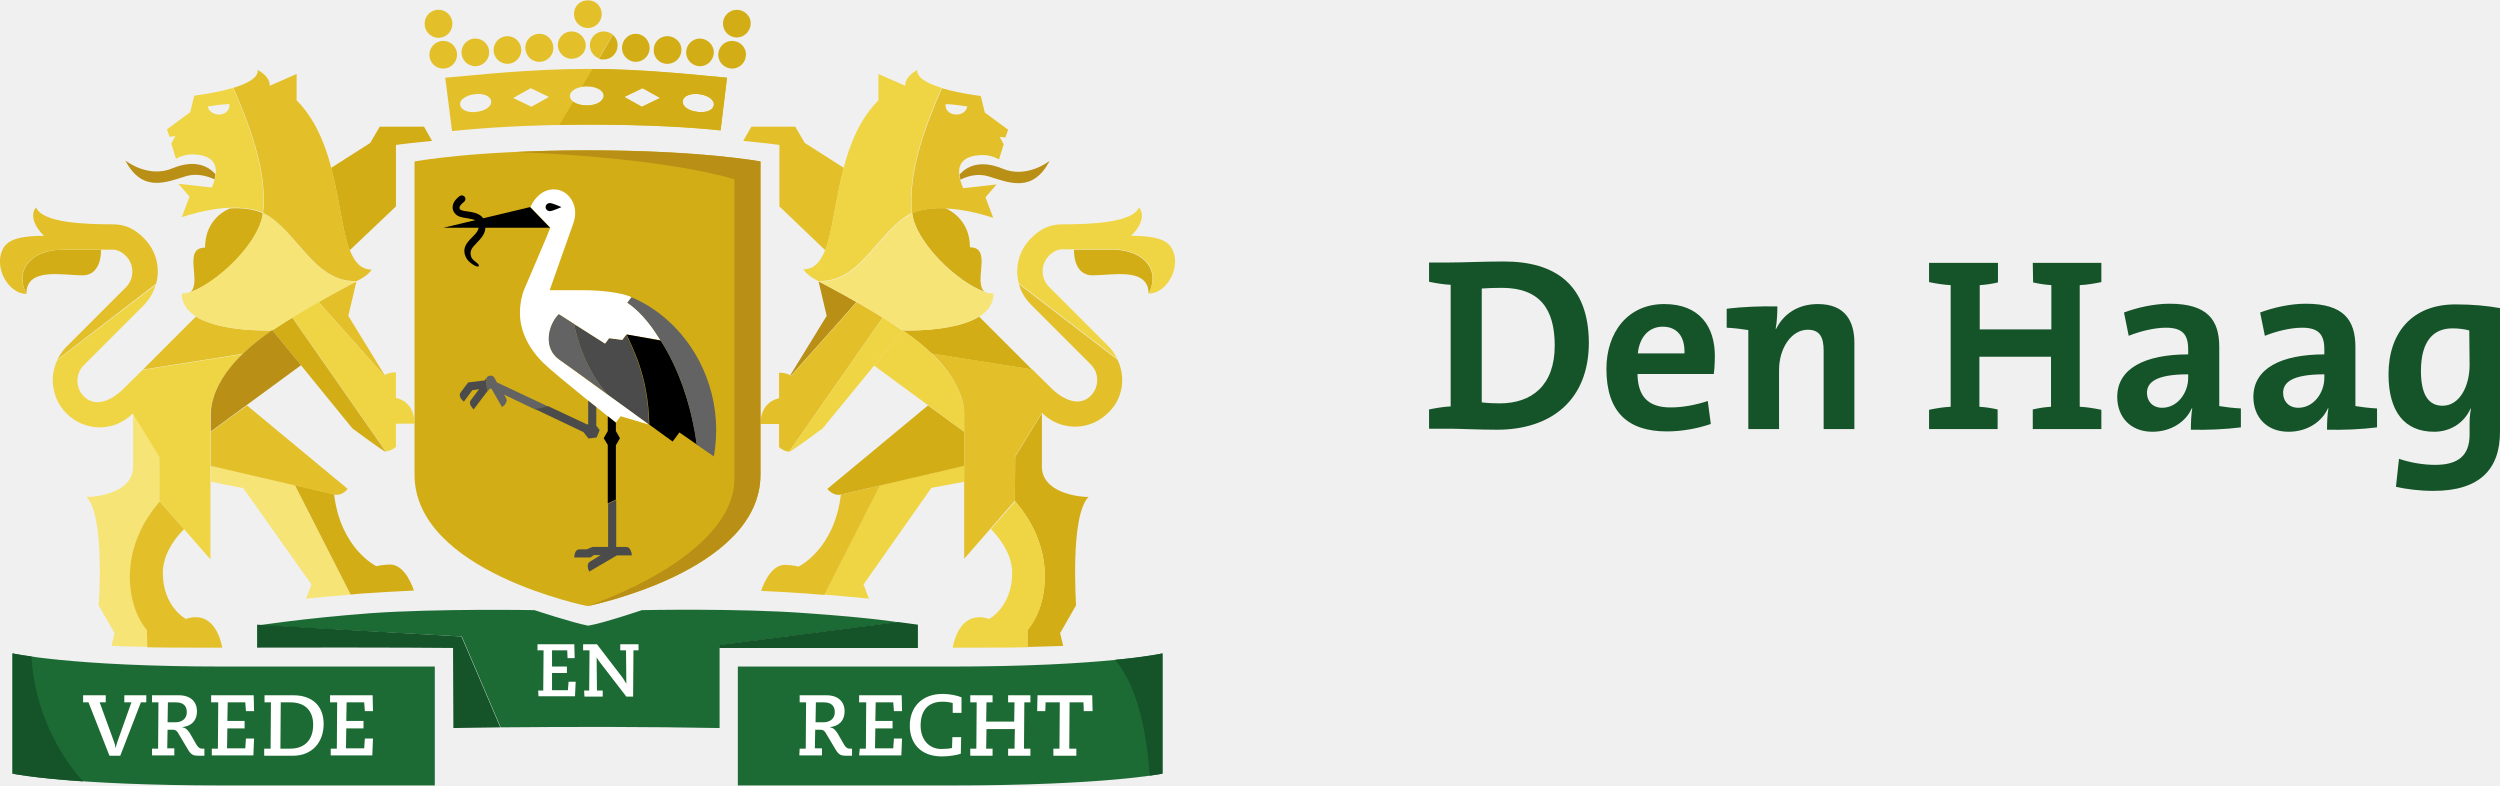
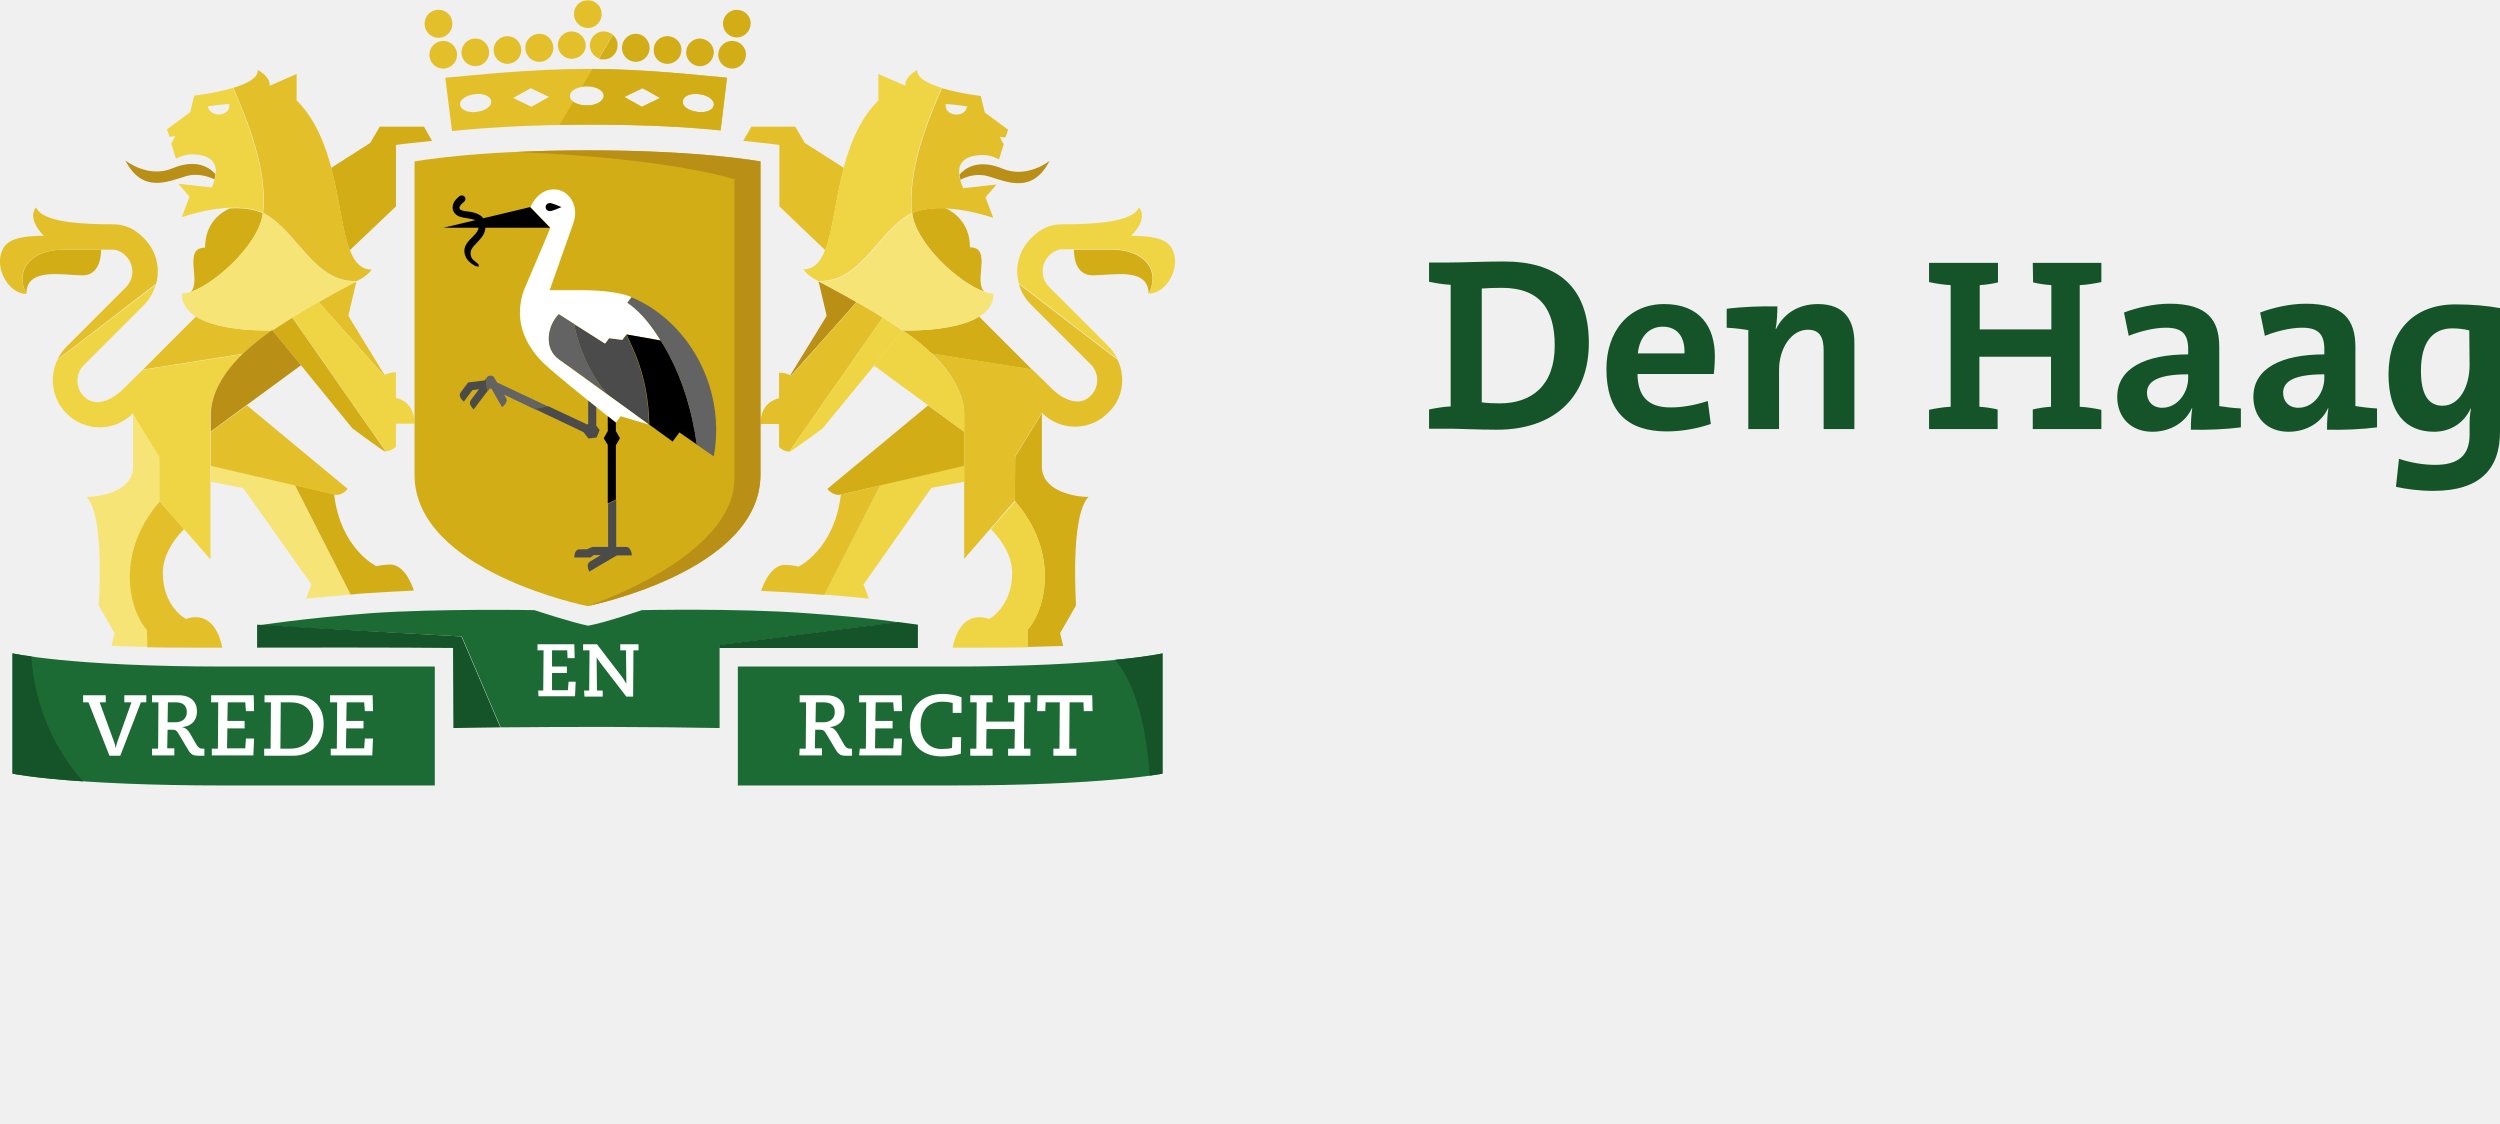
- <svg xmlns="http://www.w3.org/2000/svg" enable-background="new 0 0 740 232.5" viewBox="0 0 740 232.5">
+ <svg xmlns="http://www.w3.org/2000/svg" enable-background="new 0 0 740 232.5" viewBox="0 0 740 332.5">
  <path d="m538.1 90c-6 0-10.2 3-12.4 7.4l-.1-.1c.4-2 .5-4.9.5-6.6-4.8-.1-10.4.1-15 .7v5.6c2.1.1 4.6.4 6.4.7v29.3h9.1v-17.5c0-6.5 3.7-11.9 8.5-11.9 3.6 0 4.7 2.3 4.7 6.2v23.2h9.1v-25.5c0-6.3-2.6-11.5-10.8-11.5zm-92.9-12.6c-6.1 0-12.1.3-16.1.3h-6.1v5.7c1.9.4 4.2.8 6.4.9v36c-2.2.1-4.5.5-6.4.9v5.7h6.4c2.4 0 8.5.3 13.7.3 16.1 0 27.2-8.8 27.2-25.8-.1-17.1-9.9-24-25.1-24zm-1.3 42c-1.8 0-3.9-.1-5.3-.3v-33.7c1.5-.1 3.7-.2 5.9-.2 11.4 0 15.7 6.4 15.7 17.1 0 11.8-6.8 17.1-16.3 17.1zm48.7-29.4c-10.7 0-17.1 8.3-17.1 19.2 0 12.8 6.4 18.5 17.9 18.5 4.3 0 8.9-.8 13-2.2l-.9-6.8c-3.7 1.2-7.4 1.9-11 1.9-6.8 0-9.7-3.4-9.8-9.9h22.6s.3-2.6.3-5.3c0-8.6-4.4-15.4-15-15.4zm-7.8 14.6c.5-5 3.4-7.9 7.4-7.9s6.6 2.7 6.4 7.9zm212.4-1.9c0-8-3.5-12.8-14.7-12.8-4.5 0-9.5 1.1-13.5 2.6l1.4 6.9c3.5-1.4 7.7-2.4 11-2.4 4.9 0 6.6 2 6.6 6.4v1.5c-12.7 0-21 4.1-21 12.6 0 5.9 3.9 10.3 10.4 10.3 5.5 0 9.9-2.9 11.7-7l.1.1c-.3 1.9-.4 4.1-.4 6.3 4.7.1 10.2-.1 14.8-.7v-5.6c-2.1-.1-4.6-.4-6.4-.7zm-9.2 9.2c0 4.3-3.1 8.8-7.7 8.8-2.8 0-4.5-1.9-4.5-4.4 0-3.1 2.6-5.5 12.2-5.5zm38.8-21.8c-12.8 0-19.8 8.4-19.8 20.7 0 11.1 4.8 17 13.5 17 4.8 0 8.9-2.6 10.8-6.9l.1.1c-.4 1.9-.4 3.5-.4 5.3v2.3c0 6.2-3.3 9-10.2 9-3.6 0-7.5-.7-10.7-1.8l-.9 8.3c3.1.7 7 1.2 11.1 1.2 13.8 0 19.7-6.5 19.7-17.5v-36.6c-3.9-.7-8.1-1.1-13.2-1.1zm4.2 17.9c0 6.4-3 12.1-8 12.1-4.3 0-6.4-3.5-6.4-10.3 0-9.1 3.9-12.6 9.3-12.6 1.8 0 3.4.2 5 .6zm-129.2-24.4c1.7.4 3.7.7 5.4.8v13.1h-21.2v-13.1c1.8-.1 3.7-.4 5.4-.8v-5.8h-20.4v5.7c1.9.4 4.2.8 6.4.9v36c-2.2.1-4.5.5-6.4.9v5.7h20.3v-5.8c-1.7-.4-3.7-.7-5.4-.8v-14.8h21.2v14.8c-1.8.1-3.7.4-5.4.8v5.8h20.3v-5.7c-1.9-.4-4.2-.8-6.4-.9v-36c2.2-.1 4.5-.5 6.4-.9v-5.7h-20.3zm55.1 19.1c0-8-3.5-12.8-14.7-12.8-4.5 0-9.5 1.1-13.5 2.6l1.4 6.9c3.5-1.4 7.7-2.4 11-2.4 4.9 0 6.6 2 6.6 6.4v1.5c-12.7 0-21 4.1-21 12.6 0 5.9 3.9 10.3 10.4 10.3 5.5 0 9.9-2.9 11.7-7l.1.1c-.3 1.9-.4 4.1-.4 6.3 4.7.1 10.2-.1 14.8-.7v-5.6c-2.1-.1-4.6-.4-6.4-.7zm-9.2 9.2c0 4.3-3.1 8.8-7.7 8.8-2.8 0-4.5-1.9-4.5-4.4 0-3.1 2.6-5.5 12.2-5.5z" fill="#155429" />
  <path d="m281.4 197.3h-63v35.2h63c45.8 0 62.7-3.5 62.7-3.5v-35.6s-17 3.9-62.7 3.9z" fill="#1d6b34" />
  <path d="m136.7 188.4 11.5 26.9c21.6-.2 43.2-.2 64.8.2v-24.5l52.9-6.8s-7.3-1.3-27.3-2.7c-20-1.5-48.6-.9-48.6-.9s-11.5 3.9-15.9 4.6c-4.4-.8-15.9-4.6-15.9-4.6s-28.5-.5-48.4.9c-19.9 1.5-33.2 3.6-33.3 3.6z" fill="#1d6b34" />
  <path d="m134.1 191.8.1 23.7c4.6-.1 9.2-.1 13.9-.2l-11.5-26.9-60.5-3.5v6.8c41-.1 58 .1 58 .1z" fill="#155429" />
  <path d="m128.7 197.3h-62.3c-45.7 0-62.7-3.9-62.7-3.9v35.6s16.9 3.5 62.7 3.5h62.3z" fill="#1d6b34" />
  <path d="m9.3 194.3c-3.8-.5-5.6-.9-5.6-.9v35.6s6.1 1.3 20.9 2.3c-9.9-11.1-14.6-24.8-15.3-37z" fill="#155429" />
  <path d="m24.6 205.8h6.7v2.1h-1.8l4.3 11.8c.2.5.3 1 .4 1.6h.1c.1-.5.2-1.1.4-1.6l4.2-11.8h-2.1v-2.1h6.5v2.1h-1.6l-6.1 15.8h-3.2l-6.2-15.8h-1.6zm20.4 15.8h1.8l.1-13.7h-1.9v-2.1h7.9c3.7 0 5.4 2.1 5.4 4.7 0 3.1-2 4.5-4.3 4.7v.1c1 .1 1.7.9 2.3 1.9l1.9 3.3c.5.8 1 1.1 1.6 1.1h.7v2.1h-1.7c-1.5 0-2.2-.2-3.2-1.9l-2.5-4.2c-.7-1.3-1.1-1.6-2-1.6h-1.5l-.1 5.5h2.1v2.1h-6.6zm6.9-7.8c2 0 3.4-1.1 3.4-3s-1.1-2.9-3.2-2.9h-2.4l-.1 5.9zm10.8 7.8h1.8l.1-13.7h-2.1v-2.1h12.6l.1 4.7h-2.4l-.2-2.6h-5.2l-.1 5.5h5.1v2.2h-5.1l-.1 5.9h5.4l.2-2.9h2.4l-.2 5h-12.3zm15.6 0h1.8l.1-13.7h-1.9v-2.1h8.5c5.8 0 9 3.3 9 8.5 0 5.3-3.3 9.4-9.1 9.4h-8.5v-2.1zm7.6 0c4.4 0 6.8-2.7 6.8-7.1 0-4-2.3-6.6-6.7-6.6h-2.9l-.1 13.7zm12 0h1.8l.1-13.7h-2.1v-2.1h12.6l.1 4.7h-2.4l-.2-2.6h-5.2l-.1 5.5h5.1v2.2h-5.1l-.1 5.9h5.4l.2-2.9h2.4l-.2 5h-12.3zm138.8 0h1.8l.1-13.7h-1.9v-2.1h7.9c3.7 0 5.4 2.1 5.4 4.7 0 3.1-2 4.5-4.3 4.7v.1c1 .1 1.7.9 2.3 1.9l1.9 3.3c.5.8 1 1.1 1.6 1.1h.7v2.1h-1.7c-1.5 0-2.2-.2-3.2-1.9l-2.5-4.2c-.7-1.3-1.1-1.6-2-1.6h-1.5l-.1 5.5h2.1v2.1h-6.7zm7-7.8c2 0 3.4-1.1 3.4-3s-1.1-2.9-3.2-2.9h-2.4l-.1 5.9zm10.8 7.8h1.8l.1-13.7h-2.1v-2.1h12.6l.1 4.7h-2.4l-.2-2.6h-5.2l-.1 5.5h5.1v2.2h-5.1l-.1 5.9h5.4l.2-2.9h2.4l-.2 5h-12.5zm27.5-10.6v-2.9c-.7-.2-1.7-.4-3-.4-4.3 0-6.5 2.6-6.5 7.1 0 4.1 2.5 6.9 6.1 6.9 1.2 0 2.5-.1 3.2-.3l.1-3.2h2.6l-.1 4.9c-1.1.4-3.4.8-5.6.8-6.4 0-9.5-4-9.5-9.1 0-5.6 3.7-9.4 9.7-9.4 2.2 0 4.4.5 5.6 1v4.6zm16.5 10.6h1.8l.1-5.8h-8.4l-.1 5.8h1.9v2.1h-6.6v-2.1h1.8l.1-13.7h-1.9v-2.1h6.6v2.1h-1.8l-.1 5.7h8.3l.1-5.7h-1.9v-2.1h6.6v2.1h-1.8l-.1 13.7h1.9v2.1h-6.6v-2.1zm13.3 0h1.8l.1-13.7h-4.2l-.1 2.6h-2.4l.1-4.7h16.2l.1 4.7h-2.6l-.1-2.6h-4.1l-.1 13.7h2.1v2.1h-6.8z" fill="#fff" />
  <path d="m174.8 36.9c17.1 0 30 .8 38.5 1.7l1.9-15.6c-8.4-.7-24.1-2.6-41.3-2.6-17.3 0-33.5 1.9-42.1 2.6l2 15.8c8.7-.9 22.3-1.9 41-1.9zm27.3-7c.2-1.3 1.7-2.1 3.9-2.1.3 0 .7 0 1 .1 1.1.1 2.2.5 3 1 .9.6 1.4 1.4 1.3 2.2-.2 1.3-1.7 2.1-3.9 2.1-.3 0-.7 0-1-.1-2.7-.3-4.5-1.7-4.3-3.2zm-11.9-3.8 5.2 2.9-5.4 2.6-5.2-2.9zm-16.5-.5c2.8 0 5 1.2 5 2.8s-2.1 2.8-5 2.8c-2.8 0-5-1.2-5-2.8s2.2-2.8 5-2.8zm-16.6.5 5.4 2.6-5.2 2.9-5.4-2.6zm-19.6 2.8c.8-.5 1.8-.9 3-1 .3 0 .7-.1 1-.1 2.2 0 3.7.9 3.9 2.1.2 1.5-1.6 2.9-4.3 3.2-.3 0-.7.1-1 .1-2.2 0-3.7-.9-3.9-2.1-.1-.9.3-1.6 1.3-2.2zm40.6-24.6c.1-2.3-1.7-4.2-4-4.2-2.3-.1-4.2 1.7-4.2 4v.2c.1 2.3 2 4.1 4.3 4 2.1-.1 3.8-1.8 3.9-4zm-44.2 2.8c.1-2.3-1.8-4.2-4-4.2-2.3-.1-4.2 1.8-4.2 4v.2c0 2.3 1.9 4.1 4.1 4.1 2.3 0 4.1-1.9 4.1-4.1zm35.3 2.2c-2.3 0-4.1 1.9-4.1 4.1.1 2.3 2 4.1 4.3 4 2.2-.1 4-1.8 4-4-.1-2.2-1.9-4.1-4.2-4.1zm-9.5.7c-2.3 0-4.2 1.8-4.2 4.1s1.8 4.2 4.1 4.2h.1c2.3 0 4.1-1.9 4.1-4.1 0-2.3-1.8-4.2-4.1-4.2zm-9.5.7c-2.3 0-4.1 1.9-4.1 4.1 0 2.3 1.9 4.1 4.1 4.1 2.3 0 4.1-1.9 4.1-4.1s-1.8-4.1-4.1-4.1zm-9.5.7c-2.3 0-4.1 1.9-4.1 4.1 0 2.3 1.9 4.1 4.1 4.1 2.3 0 4.1-1.9 4.1-4.1s-1.8-4.1-4.1-4.1zm-9.5.7c-2.3 0-4.1 1.9-4.1 4.1 0 2.3 1.8 4.1 4.1 4.1s4.1-1.9 4.1-4.1-1.8-4.1-4.1-4.1zm47.5-2.8c-2.3 0-4.1 1.9-4.1 4.1 0 1.7 1.1 3.3 2.7 3.9l4.1-7.1c-.8-.5-1.7-.9-2.7-.9z" fill="#e3c029" />
  <path d="m218.1 2.9c-2.3 0-4.1 1.9-4.1 4.1 0 2.3 1.9 4.1 4.1 4.1s4.1-1.9 4.1-4.1c.1-2.2-1.8-4.1-4.1-4.1zm-1.4 9.2c-2.3 0-4.1 1.9-4.1 4.1 0 2.3 1.9 4.1 4.1 4.1 2.3 0 4.1-1.9 4.1-4.1.1-2.2-1.8-4.1-4.1-4.1zm-9.5-.7c-2.3 0-4.1 1.9-4.1 4.1 0 2.3 1.9 4.1 4.1 4.1 2.3 0 4.1-1.9 4.1-4.2-.1-2.1-1.8-3.9-4.1-4zm-9.5-.7c-2.3-.1-4.2 1.7-4.2 4-.1 2.3 1.7 4.2 4 4.2h.2c2.3-.1 4.1-2 4-4.3 0-2-1.8-3.8-4-3.9zm-9.5-.7c-2.3 0-4.1 1.9-4.1 4.2 0 2.2 1.8 4.1 4.1 4.1s4.1-1.9 4.1-4.1-1.8-4.2-4.1-4.2zm-6.8.3-4.1 7.1c.4.2.9.2 1.4.2 2.3 0 4.1-1.9 4.1-4.1.1-1.2-.5-2.4-1.4-3.2zm-7.7 20.9c-1.7 0-3.1-.4-4-1.1l-4.1 6.9c2.9-.1 6-.1 9.2-.1 17.1 0 30 .8 38.5 1.7l1.9-15.6c-8.1-.7-23.3-2.5-39.8-2.6l-3.1 5.2c.4-.1.9-.1 1.4-.1 2.8 0 5 1.2 5 2.8-.1 1.7-2.2 2.9-5 2.9zm28.4-1.3c.2-1.3 1.7-2.1 3.9-2.1.3 0 .7 0 1 .1 1.1.1 2.2.5 3 1 .9.6 1.4 1.4 1.3 2.2-.2 1.3-1.7 2.1-3.9 2.1-.3 0-.7 0-1-.1-2.7-.3-4.5-1.7-4.3-3.2zm-11.9-3.8 5.2 2.9-5.4 2.6-5.2-2.9z" fill="#d2ad15" />
  <path d="m212.9 190.9v.9h58.8v-6.9s-2.2-.3-6-.8zm127.4 38.7c2.6-.4 3.8-.6 3.8-.6v-35.6s-4.2 1-14 1.9c6.7 8.2 9.3 21.4 10.2 34.3z" fill="#155429" />
  <path d="m159.3 204.4h1.5l.1-11.9h-1.8v-1.8h10.9l.1 4.1h-2.1l-.1-2.3h-4.5v4.8h4.4v1.9h-4.4v5.1h4.7l.2-2.5h2.1l-.2 4.3h-10.8zm13.6 0h1.5l.1-11.9h-1.9v-1.8h4.1l7.2 9.4c.5.6 1.1 1.6 1.5 2.3l-.1-9.9h-1.7v-1.8h5.4v1.8h-1.5l-.1 13.7h-2l-7.7-10c-.4-.6-.9-1.2-1.1-1.6l.1 9.8h1.7v1.8h-5.4z" fill="#fff" />
  <path d="m340 87c0-8-10.7-5.5-16.6-5.5s-5.5-7.6-5.5-7.6h11.2c8.9 0 14.6 5.5 10.9 13.1z" fill="#d2ad15" />
  <path d="m305.2 70.5c2.6-2.6 5.3-4.1 9.2-4.1 8.6 0 20.9-.5 22.7-5 1.5 1.6 1.4 4.8-2.3 8.4 9.6 0 11.3 2.2 12.3 4.2 2.5 5.3-1.8 12.9-7.1 12.9 3.8-7.6-1.9-13.1-10.9-13.1h-14.7c-1.3 0-2.8.7-3.9 1.9-2.5 2.5-2.5 6.7 0 9.2l17.7 17.7c1.1 1.1 1.9 2.4 2.6 3.7l-29.2-22.4c-1.3-4.5-.1-9.7 3.6-13.4z" fill="#efd544" />
  <path d="m284.3 53.2c-.1-.5-.2-1-.3-1.5 2.6-3 6.9-4.2 12.7-1.8 7.3 3.1 14-2.3 14-2.3-5 9.6-12 6.5-18.1 4.6-3.3-1-6.4 0-8.3 1zm-30.8 36.2c-6.2-3.6-11.2-6.1-11.2-6.1l2.4 10.2s-7 11.4-10.8 17.6c.1 0 .2.1.2.1s19.5-21.8 19.4-21.8z" fill="#b98f16" />
  <path d="m287.1 73.2c0-7.5-5.1-10.6-7.3-11.6-3.3-.1-6.8.2-9.8 1.4 1 8.9 13.7 20.7 21.3 23.3.1 0 .1 0 .2.1-3.6-2.8 2.4-13.2-4.4-13.2z" fill="#d2ad15" />
  <path d="m261.3 94c-2.5-1.6-5.1-3.1-7.7-4.6l-19.4 21.8c-1.1-.6-2.3-.9-3.6-.9v7.6c-3.3.7-5.5 3.4-5.5 7.6h5.5v6.8c.7.8 1.9 1.3 3 1.4z" fill="#e3c029" />
  <path d="m289.8 93.7c-7.6 4.7-22.6 4.1-22.7 4.1s4.3 2.6 8.7 6.9l29.7 4.7zm32.4 53.4c-3.4 0-13.8-1.4-13.8-9v-15.8l-7.9 12.9-.1 13.1c12.8 14.7 9.6 31.4 3.7 38.1v5.1c3.6-.1 7.2-.2 10.6-.3l-.9-3.8 4.7-8.2c.1.1-1.9-26.4 3.7-32.1z" fill="#d2ad15" />
  <path d="m261.3 94-27.7 39.7h.1c.5 0 9.8-6.9 9.8-6.9l23.7-28.9c-2-1.4-3.9-2.7-5.9-3.9z" fill="#efd544" />
  <path d="m270 63.1c-10.2 5.3-14.9 20.6-27.7 20.2 0 0 14.5 7.5 24.9 14.5 0 0 26.9 1.2 26.9-10.9-6.9 0-23-13.8-24.1-23.8z" fill="#f6e477" />
  <path d="m244.3 74.1c2.2-5.7 3-15.1 5.5-24.4l-11.6-7.4-2.8-4.8h-13l-2.4 4.2c5 .5 8.3.9 8.4.9l2.3.3v18.2z" fill="#e3c029" />
  <path d="m260 29.7v-7.8l8 3.5c-.1-.4-.2-2.6 3.5-4.7-.2 2.4 3.3 4.1 7.2 5.3-4.1 9.6-10.2 24.2-8.8 37-10.2 5.3-14.9 20.6-27.7 20.2 0 0-3.3-1.6-4.4-3.5 12.3.1 5.7-33.5 22.2-50zm33.3 126.9c3.9 4 6.3 8.5 6.3 13 0 10-6.8 13.6-6.8 13.6-8-2.6-10.3 5.6-10.8 8.5h8.9c4.4 0 9.2 0 13.3-.1v-5.1c5.8-6.7 9-23.5-3.7-38.1zm-7.9-14v-5.9 1.1l-24.9 5.8-16.5 32.4c4.9.4 9.4.8 13.2 1.2l-1.6-4.2 20.1-28.6z" fill="#efd544" />
  <path d="m248.9 146.4c-1.9 16.2-12.5 21.3-12.5 21.3s-2-.5-4.1-.5c-4.7 0-7 7.7-7 7.7 2.5.1 5 .3 7.6.4 3.7.2 7.4.5 11.1.8l16.5-32.4z" fill="#e3c029" />
  <path d="m285.4 127.8-10.7-7.8-29.8 24.7s1.6 2.2 4 1.7l36.5-8.5z" fill="#d2ad15" />
  <path d="m267.2 97.8-8.5 10.4 26.7 19.6v-5.1c0-1.7-.3-3.3-.8-4.9-1.6-5.2-5.2-9.7-8.8-13.1-4.3-4.2-8.4-6.8-8.6-6.9z" fill="#efd544" />
  <path d="m298.4 38.4-6.9-5.1-1.2-4.9s-6.2-.7-11.5-2.3c-4.1 9.6-10.2 24.2-8.8 37 9.5-3.9 24 1.4 24 1.4l-2.3-6.1 3.3-3.8s-9.9 1.1-9.9 1.1c-2.9-6.6-.5-9.8 5.9-9.8 2.6 0 4.7 1.3 4.7 1.3l1.4-4.5-1.2-2.2 1.7.2zm-15.2-4.5c-1.8.1-3.3-1.1-3.3-2.6 0-.2 0-.3 0-.5 2.2.1 4.5.4 6.4.7-.2 1.4-1.5 2.4-3.1 2.4z" fill="#e3c029" />
  <path d="m7.8 87c0-8 10.7-5.5 16.6-5.5s5.5-7.6 5.5-7.6h-11.2c-8.9 0-14.6 5.5-10.9 13.1z" fill="#d2ad15" />
  <path d="m42.6 70.5c-2.6-2.6-5.3-4.1-9.2-4.1-8.6 0-20.9-.5-22.7-5-1.5 1.6-1.3 4.8 2.3 8.4-9.6 0-11.3 2.2-12.3 4.2-2.5 5.4 1.9 13 7.1 13-3.8-7.6 1.9-13.1 10.9-13.1h14.7c1.3 0 2.8.7 3.9 1.9 2.5 2.5 2.5 6.7 0 9.2l-17.7 17.7c-1.1 1.1-1.9 2.4-2.6 3.7l29.2-22.4c1.3-4.6.1-9.8-3.6-13.5z" fill="#e3c029" />
  <path d="m63.5 53.1c.1-.5.2-1 .3-1.5-2.6-3-6.9-4.2-12.7-1.8-7.3 3.1-14-2.3-14-2.3 5 9.6 12 6.5 18.1 4.6 3.3-.9 6.4.1 8.3 1z" fill="#b98f16" />
  <path d="m94.3 89.4c6.2-3.6 11.2-6.1 11.2-6.1l-2.4 10.2s7 11.4 10.8 17.6c-.1 0-.2.1-.2.1z" fill="#e3c029" />
  <path d="m68 61.7c-2.3 1-7.3 4.1-7.3 11.6-6.8 0-.8 10.4-4.4 13.2.1 0 .1 0 .2-.1 7.6-2.6 20.4-14.4 21.3-23.3-3-1.3-6.4-1.6-9.8-1.4z" fill="#d2ad15" />
  <path d="m86.5 93.9c2.5-1.6 5.1-3.1 7.7-4.6l19.4 21.8c1.1-.6 2.3-.9 3.6-.9v7.6c3.3.7 5.5 3.4 5.5 7.6h-5.5v6.8c-.7.8-1.9 1.3-3 1.4l-27.7-39.7c0 .1 0 .1 0 0z" fill="#efd544" />
  <path d="m58 93.7c7.6 4.7 22.6 4.1 22.7 4.1s-4.3 2.6-8.7 6.9l-29.7 4.7z" fill="#e3c029" />
  <path d="m25.6 147.1c3.4 0 13.8-1.4 13.8-9v-15.8l7.9 12.9.1 13.1c-12.8 14.7-9.6 31.4-3.8 38.1v5.1c-3.6-.1-7.2-.2-10.6-.3l.9-3.8-4.7-8.2c0 .1 2-26.4-3.6-32.1z" fill="#f6e477" />
  <path d="m43.6 191.6c4.2.1 8.9.1 13.3.1h8.9c-.6-3-2.8-11.1-10.8-8.5 0 0-6.8-3.6-6.8-13.6 0-4.4 2.3-9 6.3-13l-7.2-8.2c-12.8 14.7-9.6 31.4-3.8 38.1z" fill="#e3c029" />
  <path d="m86.5 94 27.7 39.7h-.1c-.5 0-9.8-6.9-9.8-6.9l-23.7-29.1c2-1.3 3.9-2.5 5.9-3.7z" fill="#d2ad15" />
  <path d="m53.8 86.9c0 12.1 26.9 10.9 26.9 10.9 10.3-7 24.8-14.5 24.9-14.5-12.9.3-17.6-15-27.8-20.3-1.1 10-17.2 23.9-24 23.9z" fill="#f6e477" />
  <path d="m103.5 74.1c-2.2-5.7-3-15.1-5.5-24.4l11.6-7.4 2.8-4.8h13.1l2.4 4.2c-5 .5-8.3.9-8.4.9l-2.3.3v18.2z" fill="#d2ad15" />
  <path d="m87.8 29.7v-7.8l-8 3.5c.1-.4.2-2.6-3.5-4.7.2 2.4-3.3 4.1-7.2 5.3 4.1 9.6 10.2 24.2 8.8 37 10.2 5.3 14.9 20.6 27.7 20.2 0 0 3.3-1.5 4.4-3.4-12.3 0-5.7-33.6-22.2-50.1z" fill="#e3c029" />
  <path d="m19.7 122.4c2.6 2.6 6.1 4.1 9.8 4.1s7.2-1.5 9.8-4.1l7.9 12.9.1 13.1 15 17.2c0-4.8 0-42.8 0-42.8 0-1.7.3-3.3.8-4.9 1.6-5.2 5.2-9.7 8.8-13.1l-29.7 4.7-6.1 6s-6.5 6.6-11.3 1.8c-2.5-2.5-2.5-6.7 0-9.2l17.7-17.7c1.7-1.7 2.9-3.8 3.6-6.1l-29.1 22.2c-2.5 5.1-1.6 11.6 2.7 15.9z" fill="#efd544" />
  <path d="m62.4 142.6v-5.9 1.1l24.9 5.8 16.5 32.4c-4.9.4-9.4.8-13.2 1.2l1.6-4.2-20.2-28.5z" fill="#f6e477" />
  <path d="m98.9 146.3c1.9 16.2 12.5 21.3 12.5 21.3s2-.5 4.1-.5c4.7 0 7 7.7 7 7.7-2.5.1-5 .3-7.6.4-2.2.1-4.3.3-6.4.4-1.6.1-3.2.2-4.7.4l-16.5-32.4z" fill="#d2ad15" />
  <path d="m62.4 127.8 10.7-7.8 29.8 24.7s-1.5 2.2-4 1.7l-36.5-8.5z" fill="#e3c029" />
  <path d="m80.6 97.7 8.5 10.4-26.7 19.6v-5.1c0-1.7.3-3.3.8-4.9 1.6-5.2 5.2-9.7 8.8-13.1 4.3-4.1 8.4-6.7 8.6-6.9z" fill="#b98f16" />
  <path d="m69 26c-5.3 1.6-11.5 2.3-11.5 2.3l-1.2 4.9-6.9 5.1.8 2.2 1.7-.2-1.2 2.2 1.4 4.5s2.1-1.3 4.7-1.3c6.3 0 8.8 3.2 5.9 9.8 0 0-9.9-1.1-9.9-1.1l3.3 3.8-2.3 6.1s14.5-5.3 24-1.4c1.4-12.7-4.7-27.3-8.8-36.9zm-4.4 7.9c-1.6-.1-2.9-1.1-3.1-2.4 1.9-.3 4.2-.6 6.4-.7v.5c0 1.5-1.5 2.7-3.3 2.6z" fill="#efd544" />
  <path d="m225.1 140.5c0 28.7-51.2 38.9-51.2 38.9s-51.2-10.2-51.2-38.9v-92.7s17.3-3.3 51.2-3.3 51.2 3.3 51.2 3.3z" fill="#d2ad15" />
  <path d="m173.9 179.4s51.2-10.2 51.2-38.9v-92.7s-17.3-3.3-51.2-3.3c-8 0-15 .2-21.2.5 46.2 1.8 64.7 8.1 64.7 8.1s0 64.7 0 88.4c.1 23.6-43.5 37.9-43.5 37.9z" fill="#b98f16" />
  <path d="m184.2 100.6-3.9-.5-1.2 1.6-9.2-5.8c.9 4.6 3.4 13.4 9.9 20.9 4.3 3.1 8.8 6.4 12.3 8.9-.3-15.1-5.4-23.4-6.7-26.7z" fill="#4b4b4b" />
  <path d="m165.5 106.4c-4.8-3.4-3.2-10.2-.1-13.4l13.7 8.7 1.2-1.6 3.9.5 1.2-1.6 10.1 1.7c-1.9-3-5-7.9-9.8-11.1l1.3-1.6c-2.4-1.2-8-2.1-14.5-2.1h-9.8l7-19.8c1.9-5.3-1.4-9.6-5-10-5.4-.6-7.7 5.2-7.7 5.2l5.9 6.1c.1 0-7.7 18.2-7.7 18.2-.8 1.9-1.3 4.4-1.3 7 0 5.1 2.3 10.3 7 14.9 4 3.9 21.4 17.6 21.4 17.6l1.4-1.9 8.4 2.5c.1 0-25.3-18.3-26.6-19.3z" fill="#fff" />
  <path d="m169.9 95.9-4.5-2.9c-3.2 3.2-4.7 10 .1 13.4 1.5 1 7.7 5.5 14.3 10.3-6.4-7.4-8.9-16.2-9.9-20.8z" fill="#636363" />
  <path d="m195.6 100.8-10.1-1.8c1.3 3.3 6.4 11.6 6.7 26.7 4 2.9 6.9 5 6.9 5l2-2.7 5.2 3.6c-.3-2.3-.7-4.6-1.2-6.8-2.3-10.6-6-18.6-9.5-24z" />
  <path d="m186.7 163c-.2-.6-.6-1.1-1.4-1.1h-2.9v-13.9l-2.4 1.1v12.8h-4.5c-.5 0-1.5.7-1.9.7h-2c-.8 0-1.2.5-1.4 1.1l-.1.4-.1.6v.3h4.8l1-.7h2c-1.3.8-2.6 1.6-3.1 1.9-.7.4-.8 1.1-.7 1.7l.1.5.2.5c.1.2.1.3.1.3l8.2-4.8h4.4s0-.1 0-.3l-.1-.6z" fill="#4b4b4b" />
  <path d="m144.4 111.4-.5.6.3 4 .8-1 .5.1 3.1 5.4.1-.1.4-.3.3-.3c.4-.5.8-1.2.4-2l-.6-1 9.2 4.4 3.8-.9-15.1-7.1c-.3-.6-.8-1.4-.8-1.4-.2-.6-1.2-.8-1.9-.4z" fill="#636363" />
  <path d="m162.8 67.4-5.9-6.1-25.6 6.1z" />
  <path d="m143.5 112.6-4.9.6s-1.5 1.9-2.2 2.9c-.5.6-.3 1.3 0 1.8l.3.4.4.4c.1.1.2.2.2.2l2.5-3.4 2-.3c-1 1.3-2 2.7-2.4 3.2-.5.6-.3 1.3 0 1.8l.3.4.3.4c.1.1.2.2.2.2l4-5.3-.3-4zm33 7.9c-.8-.6-1.6-1.3-2.4-1.9v7h-.4l-11.5-5.4-3.8.9 14.3 6.8 1.5 1.9 2.4-.3.9-2.2-1-1.3z" fill="#4b4b4b" />
  <path d="m166.2 61.3s-2.7 1.2-3.4 1.2-1.3-.5-1.3-1.2.6-1.2 1.3-1.2 3.4 1.2 3.4 1.2zm-28.1 15.2c-1.7-3 .3-4.9 1.7-6.3 1-1 1.9-1.9 1.9-3.2 0-1.7-1-2-3.4-2.4-1.4-.2-2.9-.4-3.7-1.5-.5-.6-.7-1.3-.6-2.1.2-1.7 2-2.9 2.1-3 .5-.3 1.1-.2 1.5.3.3.5.2 1.1-.3 1.5-.4.3-1.2 1-1.3 1.6 0 .1 0 .3.1.5.3.4 1.4.6 2.4.7 2.1.3 5.2.8 5.2 4.5 0 2.2-1.4 3.5-2.5 4.7-1.3 1.4-2.4 2.3-1.7 4.3.5 1.3 2.6 1.9 2.2 2.7-.3.5-2.7-.8-3.6-2.3zm44.2 48.6s-.9-.7-2.4-1.9v4.4l-1.2 2.1 1.2 2v17.3l2.4-1.1v-16.1l1.2-2.1-1.2-2.1z" />
  <path d="m200.3 129.1-1.2 1.6m.7-33.8c-3.7-3.8-8-6.9-12.9-8.9l-1.2 1.6c4.8 3.3 7.9 8.1 9.8 11.1 3.5 5.5 7.3 13.5 9.5 24.1.5 2.2.9 4.5 1.2 6.8l5.1 3.5c2.6-14.5-2.3-28.7-11.5-38.2z" fill="#636363" />
  <path d="m330.8 106.5-29.2-22.4c.6 2.3 1.9 4.4 3.6 6.1l17.7 17.7c2.5 2.5 2.5 6.7 0 9.2-4.7 4.8-11.3-1.8-11.3-1.8l-6.1-6-29.7-4.7c3.6 3.4 7.2 8 8.8 13.1.5 1.6.8 3.3.8 4.9v42.8l15-17.2.1-13.1 7.9-12.9c2.6 2.6 6.1 4.1 9.8 4.1s7.2-1.5 9.8-4.1c4.4-4.1 5.3-10.5 2.8-15.7z" fill="#e3c029" />
</svg>
